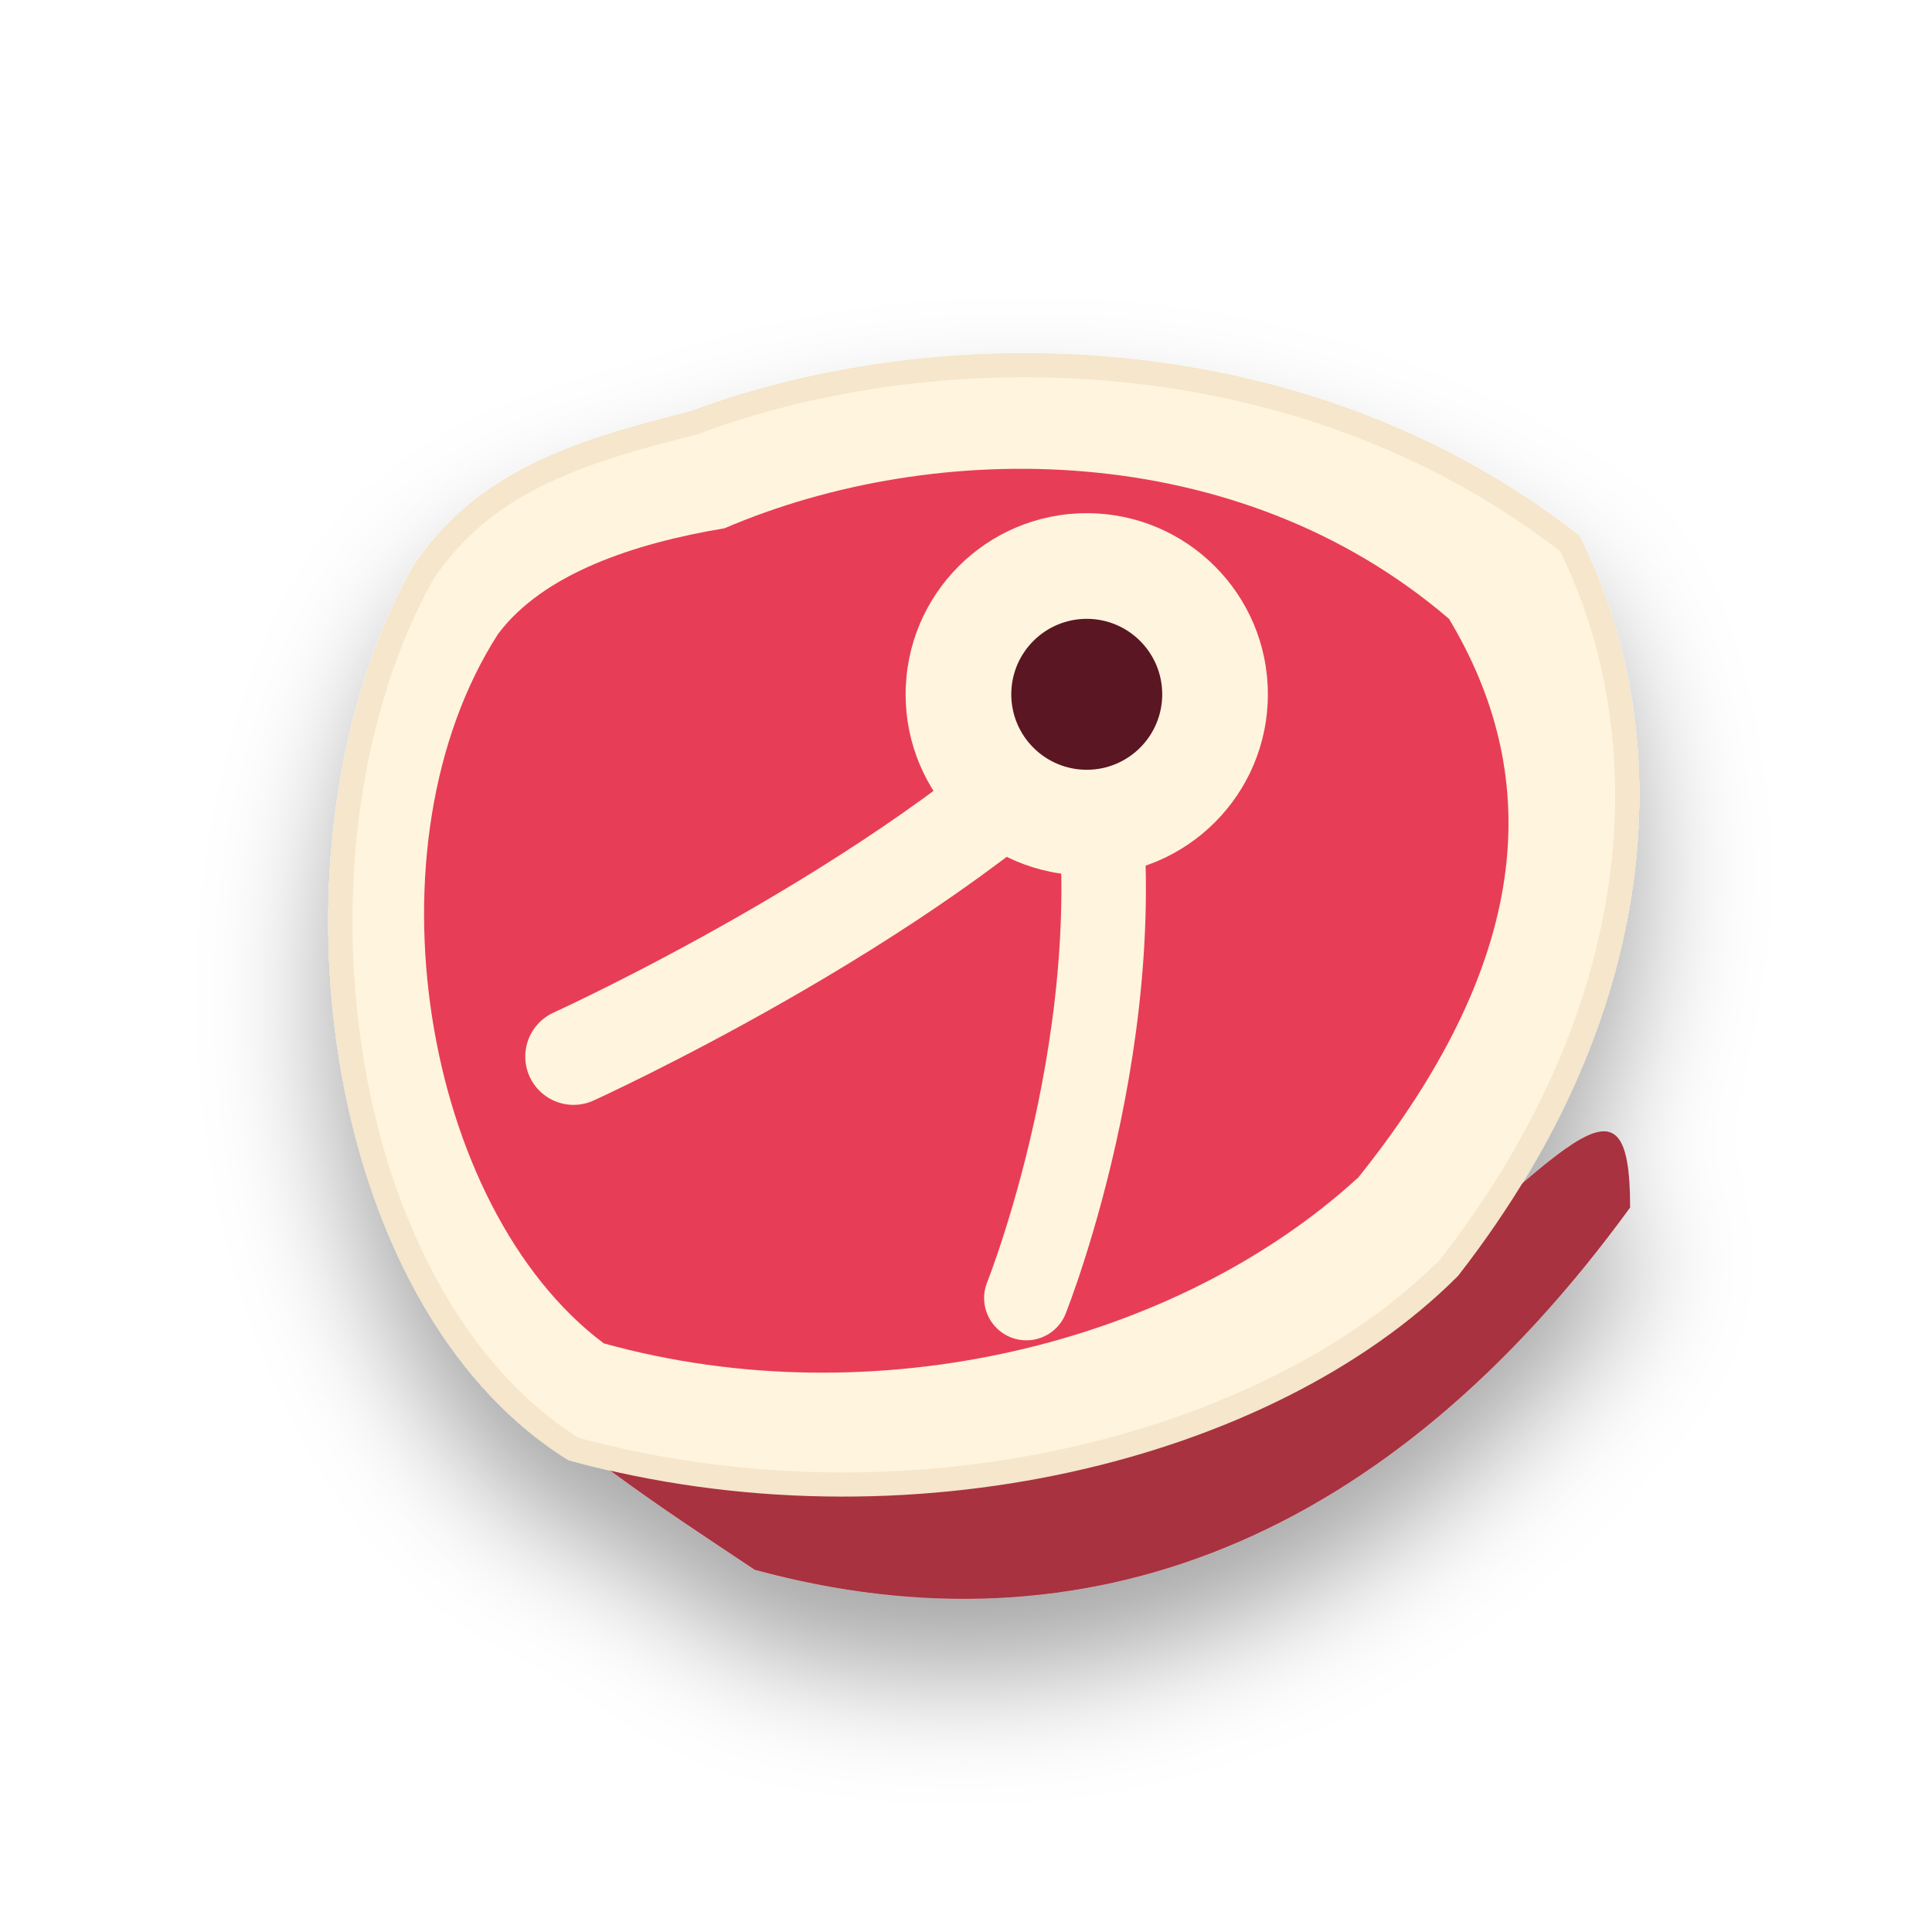
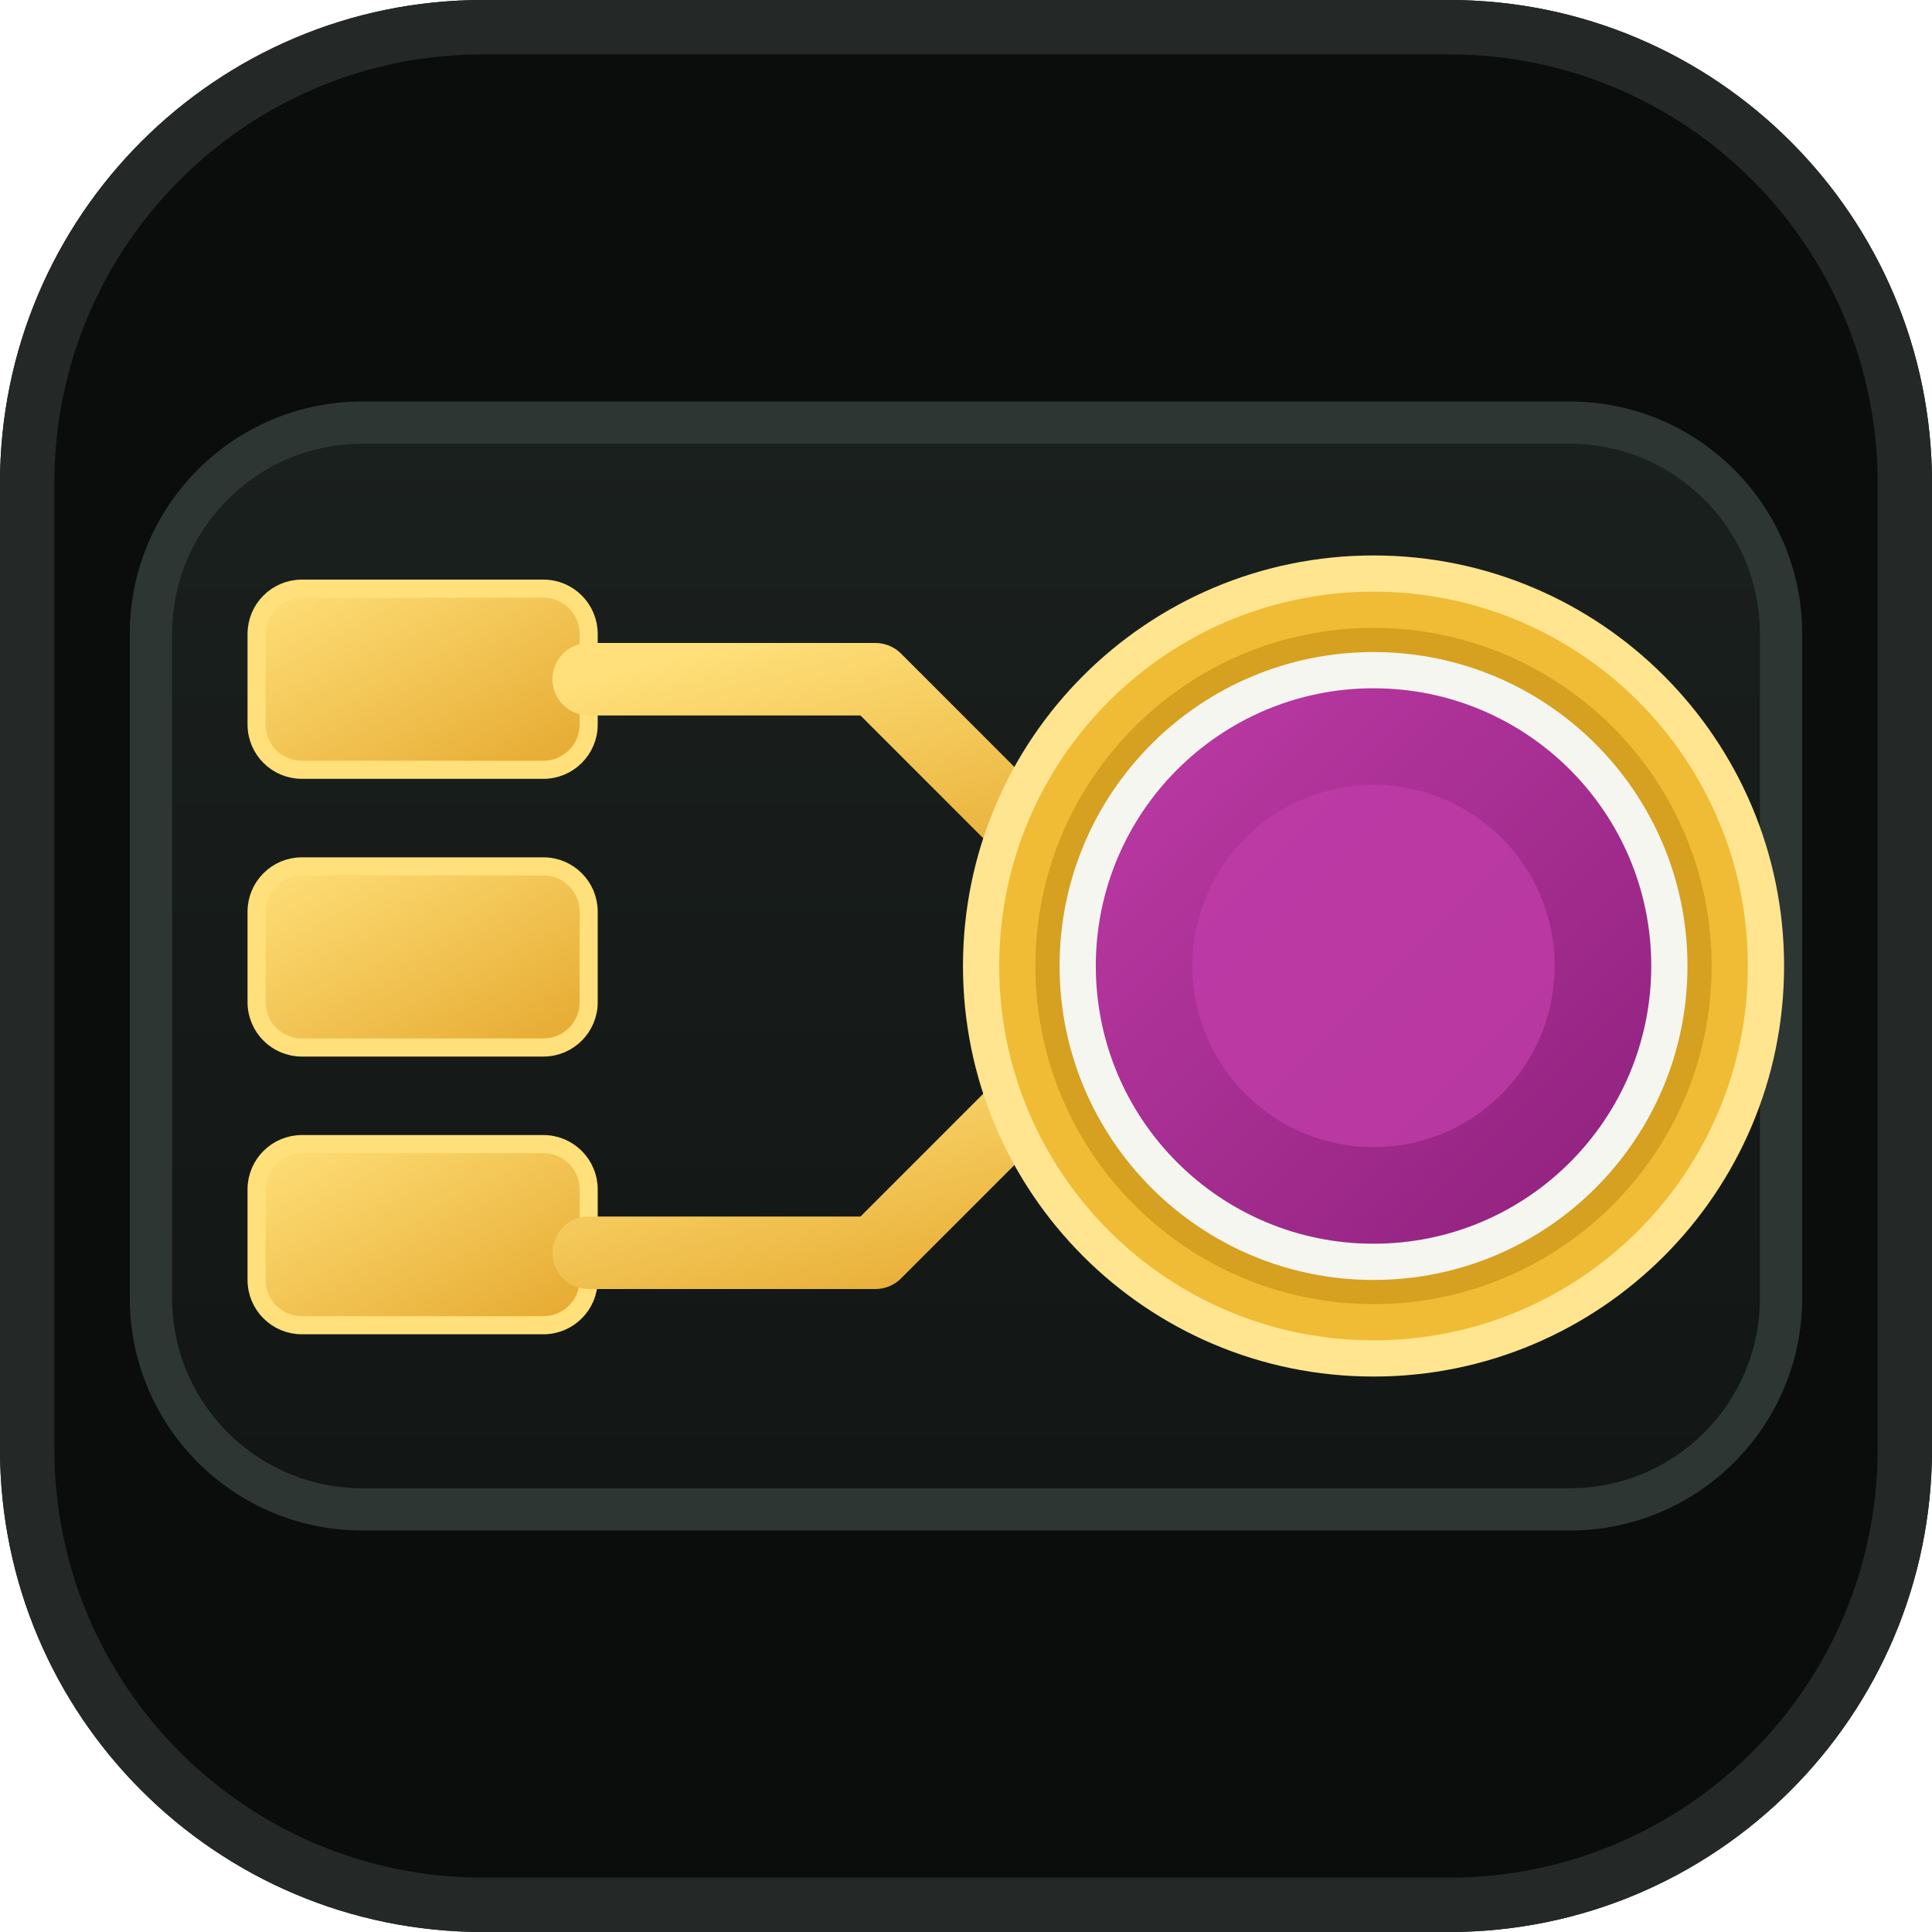
<svg xmlns="http://www.w3.org/2000/svg" viewBox="0 0 64 64">
  <defs>
-     <filter id="shadow" x="-20%" y="-20%" width="140%" height="140%">
-       <feDropShadow dx="0" dy="2.5" stdDeviation="2" flood-color="#000000" flood-opacity="0.35" />
-     </filter>
+     <linearGradient id="goldGrad" x1="0" y1="0" x2="1" y2="1">
+       <stop offset="0%" stop-color="#FFE07A" />
+       <stop offset="100%" stop-color="#E5A82E" />
+     </linearGradient>
+     <linearGradient id="purpleGrad" x1="0" y1="0" x2="1" y2="1">
+       <stop offset="0%" stop-color="#BD3BA6" />
+       <stop offset="100%" stop-color="#8E207C" />
+     </linearGradient>
+     <linearGradient id="stripGrad" x1="0" y1="0" x2="0" y2="1">
+       <stop offset="0%" stop-color="#1A201E" />
+       <stop offset="100%" stop-color="#121614" />
+     </linearGradient>
  </defs>
-   <g filter="url(#shadow)">
-     <path d="M14 36 C11 43, 19 48, 25 52 C36 55, 46 51, 54 40 C54 35, 52 38, 45 44 C39 47, 29 48, 20 44 C14 40, 14 36, 14 36 Z" fill="#A83240" />
-     <path d="M23 14 C31 11, 43 11, 52 18 C55 24, 55 33, 48 42 C42 48, 30 51, 19 48 C11 43, 9 28, 14 19 C16 16, 19 15, 23 14 Z" fill="#FFF4DE" stroke="#F5E6CC" stroke-width="0.8" />
-     <path d="M24 17.5 C31 14.5, 41 14.5, 48 20.5 C51 25.5, 51 31.5, 45 39 C39 44.5, 29 47, 20 44.5 C14 40, 12 28, 16.5 21 C18 19, 21 18, 24 17.5 Z" fill="#E83D56" />
-     <path d="M36 24 C30 30, 19 35, 19 35" stroke="#FFF4DE" stroke-width="3.2" stroke-linecap="round" fill="none" />
-     <path d="M36 24 C38 33, 34 43, 34 43" stroke="#FFF4DE" stroke-width="2.8" stroke-linecap="round" fill="none" />
-     <circle cx="36" cy="23" r="6" fill="#FFF4DE" />
-     <circle cx="36" cy="23" r="2.5" fill="#5A1620" />
-   </g>
+   <rect width="64" height="64" rx="16" fill="#0B0D0C" />
+   <rect x="0.9" y="0.9" width="62.2" height="62.2" rx="15.1" fill="none" stroke="#242927" stroke-width="1.8" />
+   <rect x="5" y="14" width="54" height="36" rx="7" fill="url(#stripGrad)" stroke="#2E3633" stroke-width="1.4" />
+   <rect x="8.5" y="19.5" width="11" height="6" rx="1.5" fill="url(#goldGrad)" stroke="#FFE07A" stroke-width="0.6" />
+   <rect x="8.5" y="28.7" width="11" height="6" rx="1.5" fill="url(#goldGrad)" stroke="#FFE07A" stroke-width="0.6" />
+   <rect x="8.5" y="37.9" width="11" height="6" rx="1.5" fill="url(#goldGrad)" stroke="#FFE07A" stroke-width="0.6" />
+   <path d="M 19.5 22.5 L 29 22.5 L 34.5 28 L 41 28" fill="none" stroke="url(#goldGrad)" stroke-width="2.4" stroke-linecap="round" stroke-linejoin="round" />
+   <path d="M 19.5 32 L 41 32" fill="none" stroke="url(#goldGrad)" stroke-width="2.4" stroke-linecap="round" />
+   <path d="M 19.5 41.5 L 29 41.5 L 34.5 36 L 41 36" fill="none" stroke="url(#goldGrad)" stroke-width="2.4" stroke-linecap="round" stroke-linejoin="round" />
+   <circle cx="45.5" cy="32" r="13" fill="#F0BC35" stroke="#FFE58F" stroke-width="1.2" />
+   <circle cx="45.5" cy="32" r="10.8" fill="#F5F6F0" stroke="#D6A020" stroke-width="0.8" />
+   <circle cx="45.5" cy="32" r="9.2" fill="url(#purpleGrad)" />
+   <circle cx="45.5" cy="32" r="6" fill="#BD3BA6" opacity="0.85" />
</svg>
